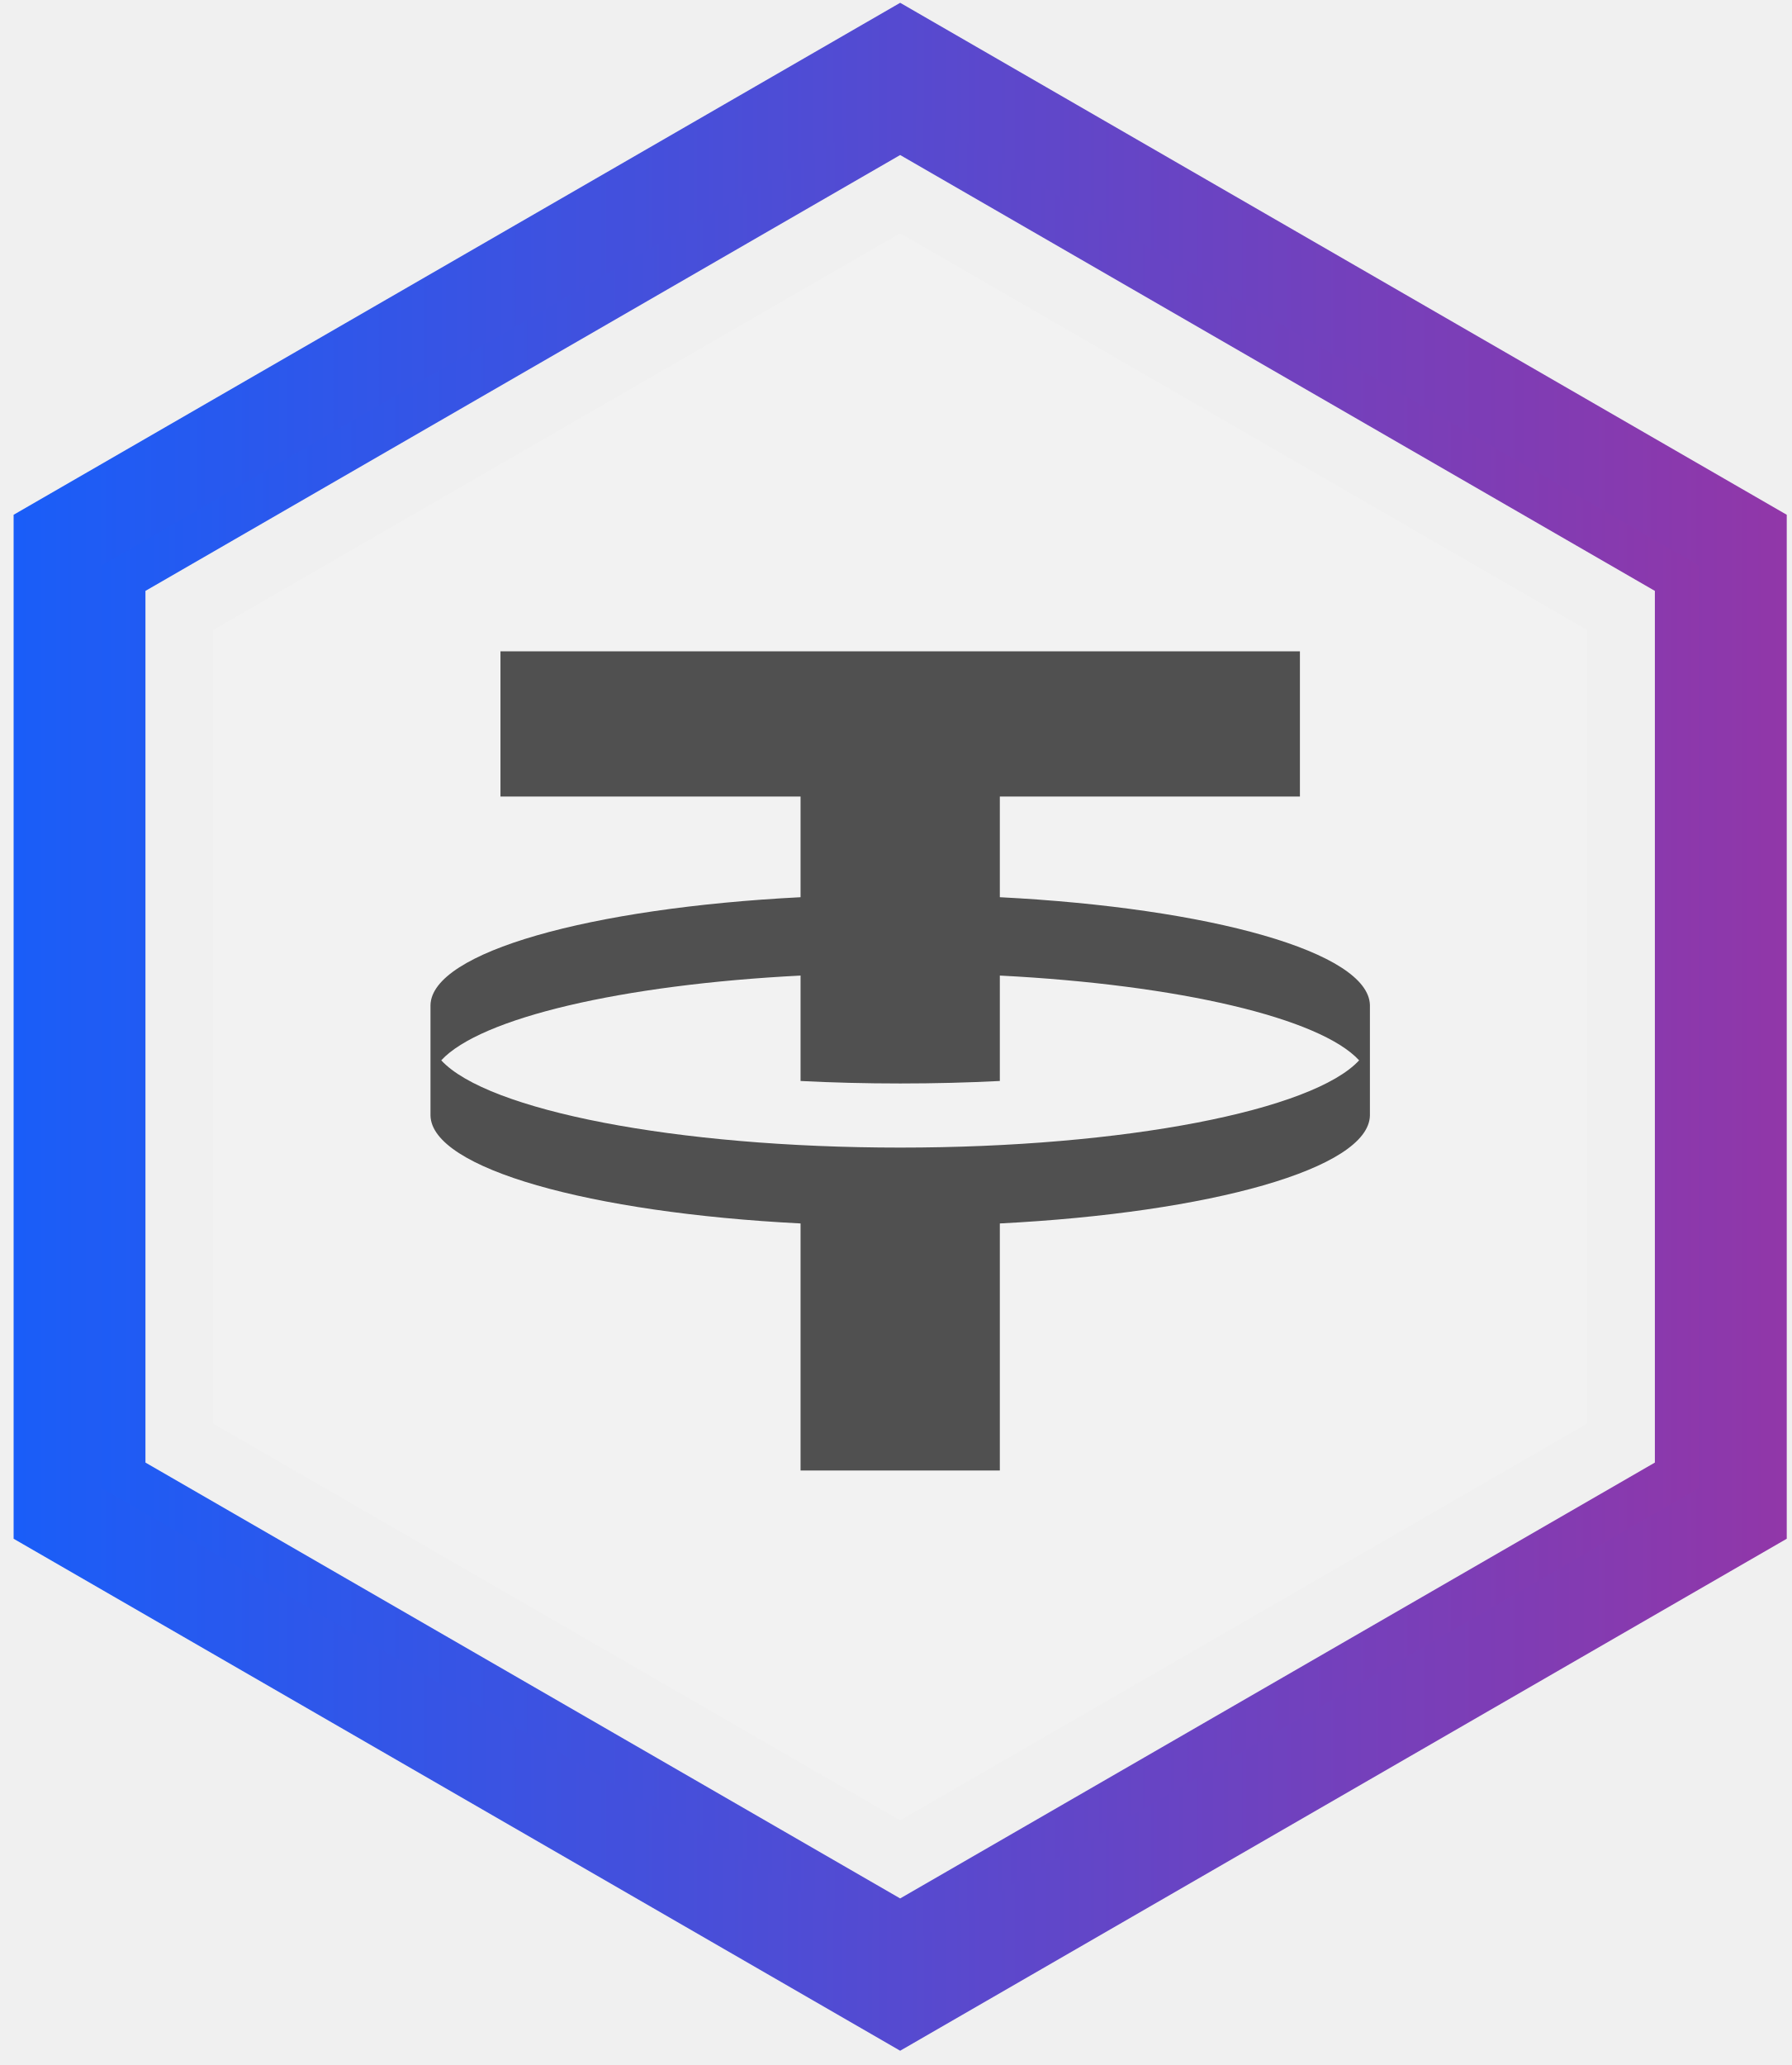
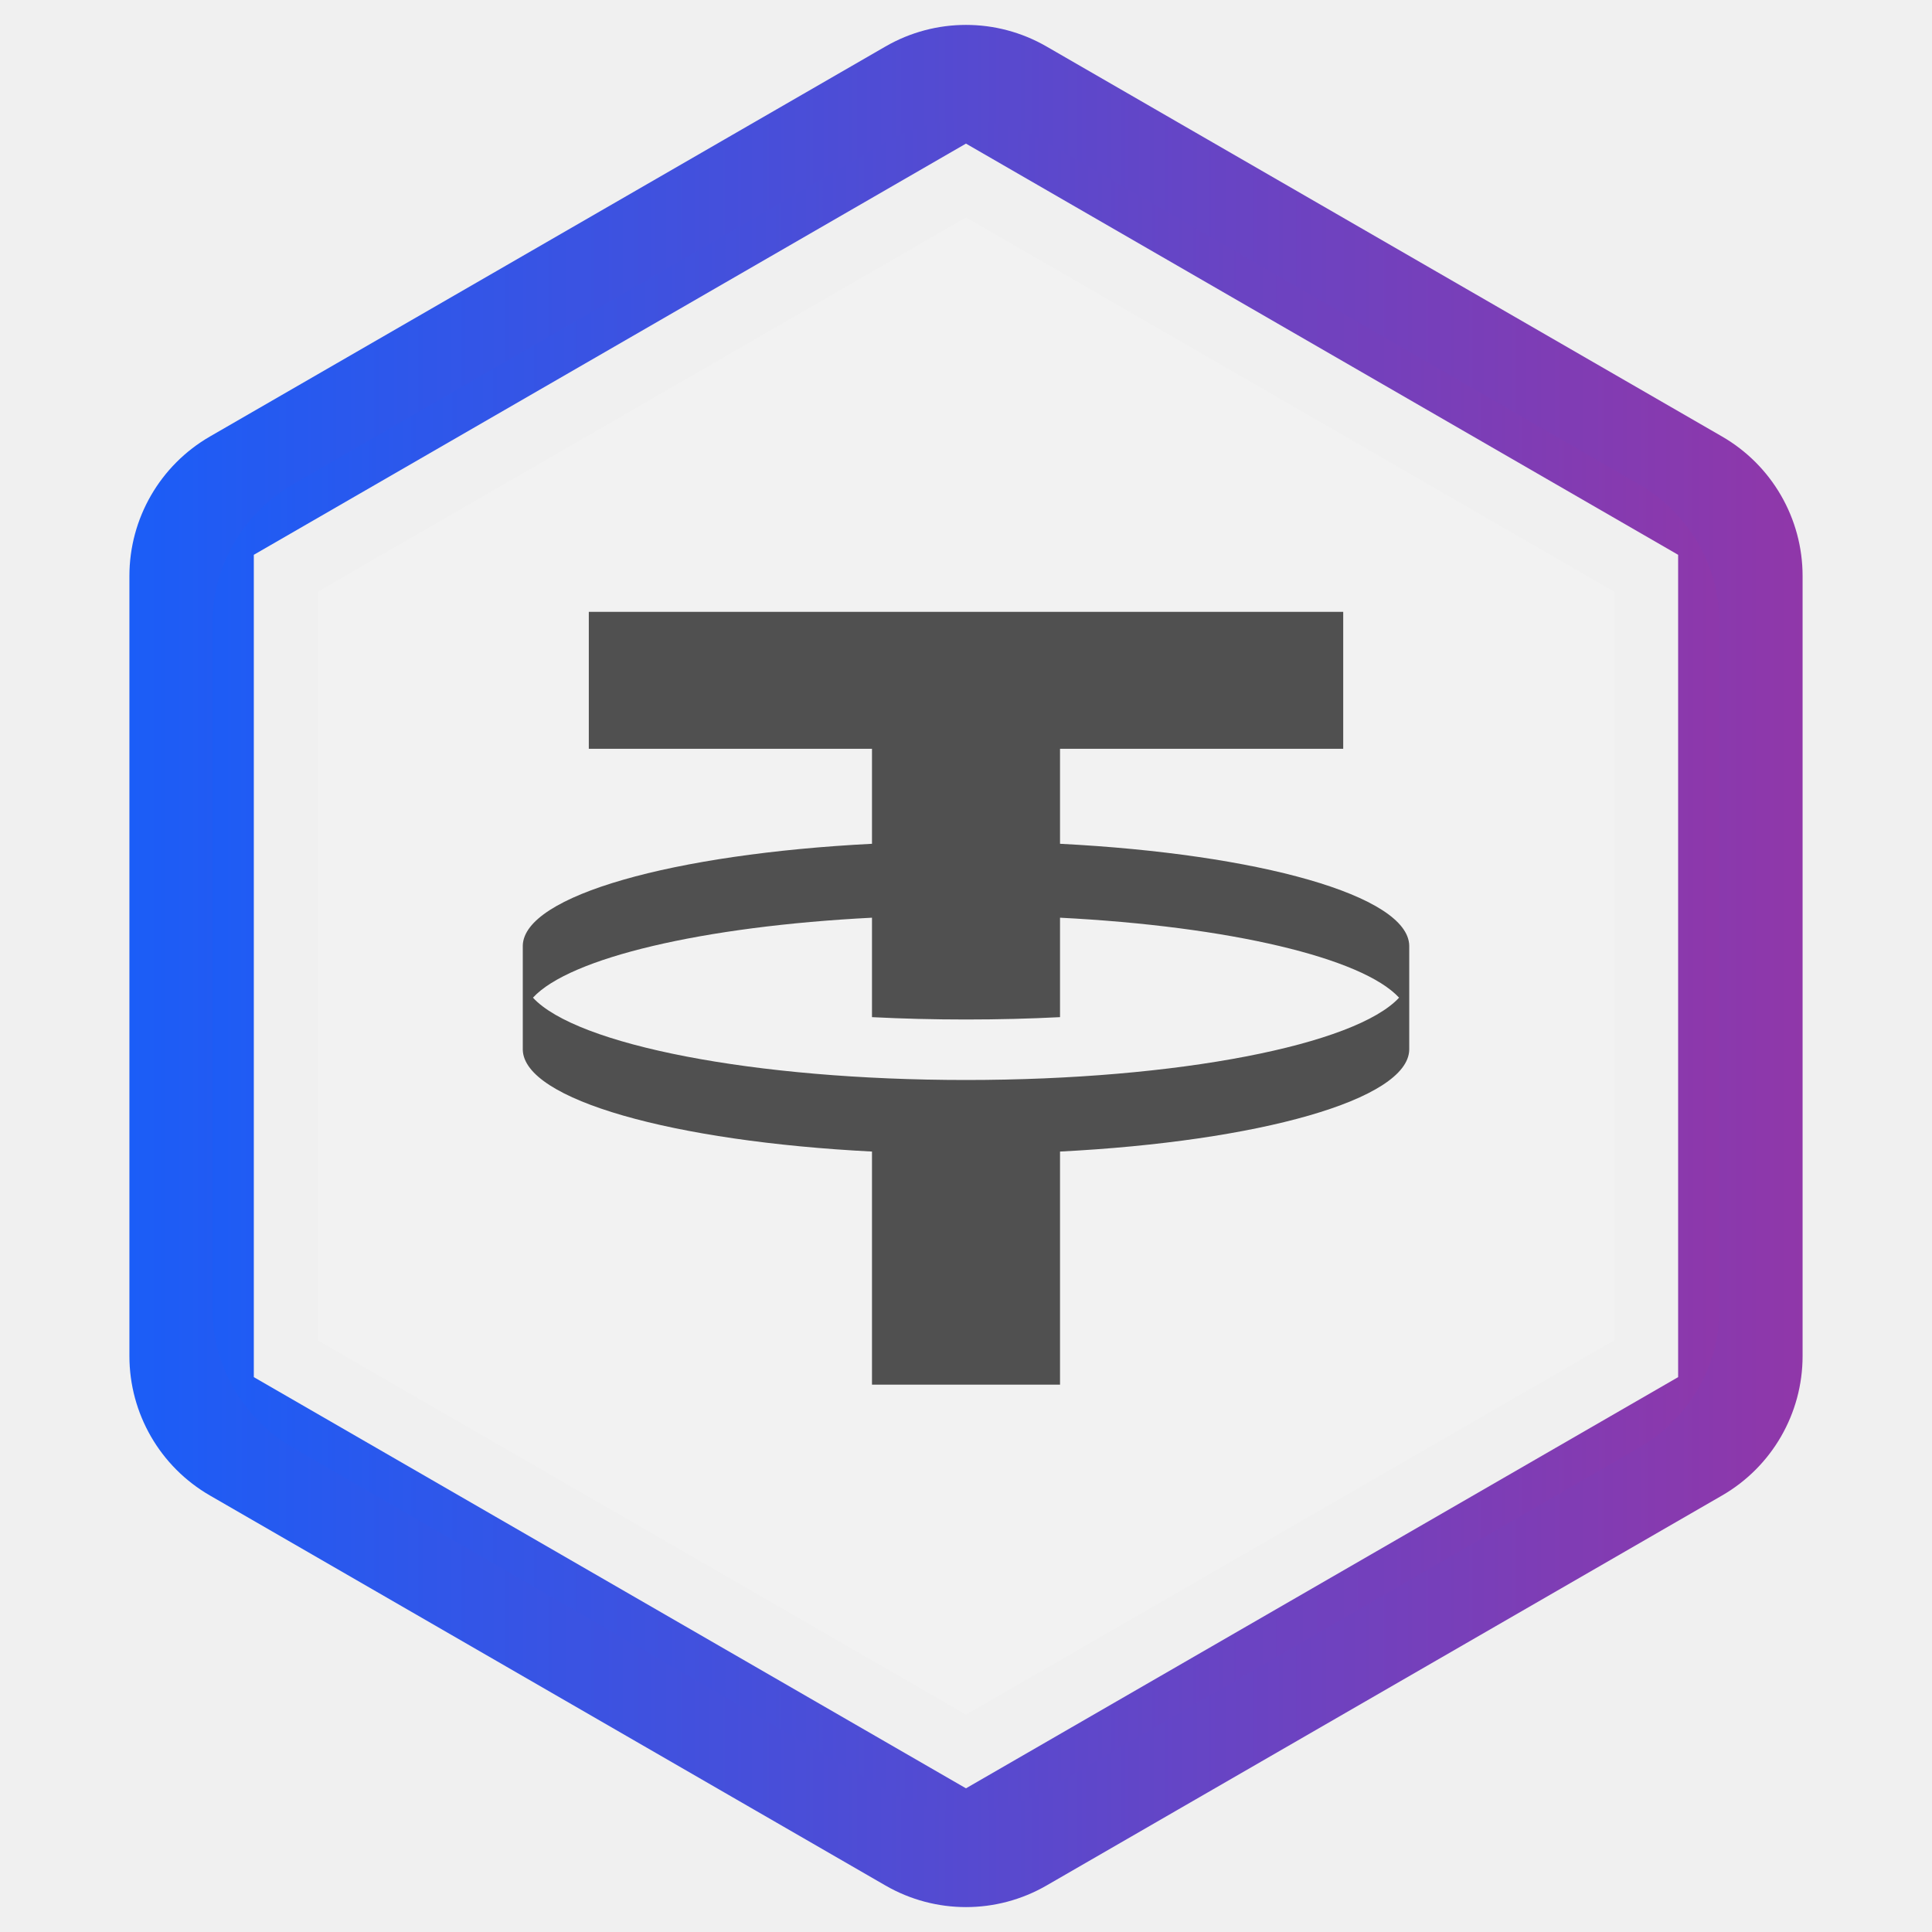
- <svg xmlns="http://www.w3.org/2000/svg" xmlns:xlink="http://www.w3.org/1999/xlink" width="105px" height="121px" viewBox="0 0 105 121" version="1.1">
+ <svg xmlns="http://www.w3.org/2000/svg" xmlns:xlink="http://www.w3.org/1999/xlink" width="120px" height="120px" viewBox="0 0 120 120" version="1.1">
  <defs>
    <linearGradient x1="-37.5%" y1="50%" x2="112.5%" y2="50%" id="linearGradient-1">
      <stop stop-color="#0F61FF" offset="0%" />
      <stop stop-color="#0F61FF" offset="18.466%" />
      <stop stop-color="#9F329F" offset="100%" />
    </linearGradient>
    <linearGradient x1="-37.5%" y1="50%" x2="112.5%" y2="50%" id="linearGradient-2">
      <stop stop-color="#0F61FF" offset="0%" />
      <stop stop-color="#0F61FF" offset="18.466%" />
      <stop stop-color="#9F329F" offset="100%" />
    </linearGradient>
-     <polygon id="path-3" points="40.265 0 80.53 23.247 80.53 69.741 40.265 92.988 0 69.741 0 23.247" />
+     <polygon id="path-3" points="60.001 13.508 100.266 36.755 100.266 83.249 60.001 106.496 19.736 83.249 19.736 36.755" />
  </defs>
-   <g id="ꜰTokens" stroke="none" stroke-width="1" fill="none" fill-rule="evenodd">
-     <g id="ꜰUSDt-(Tether)" transform="translate(0.797678, 0.163865)">
-       <path d="M101.347,31.487 L51.961,2.974 L2.576,31.487 L2.576,88.513 L51.961,117.026 L101.347,88.513 L101.347,31.487 Z M51.96,8.92 L96.193,34.46 L96.193,85.536 L51.96,111.076 L7.727,85.536 L7.727,34.46 L51.96,8.92 Z" id="Path" fill="url(#linearGradient-1)" fill-rule="nonzero" />
-       <path d="M103.923,30 L51.961,0 L0,30 L0,90 L51.961,120 L103.923,90 L103.923,30 Z M51.961,5.949 L98.771,32.974 L98.771,87.026 L51.961,114.051 L5.152,87.026 L5.152,32.974 L51.961,5.949 Z" id="Path" fill="url(#linearGradient-2)" fill-rule="nonzero" />
-       <g id="Clipped" transform="translate(11.69708, 13.50784)">
-         <mask id="mask-4" fill="white">
-           <use xlink:href="#path-3" />
-         </mask>
-         <g id="Path" />
-         <g id="Group" mask="url(#mask-4)" fill="#F2F2F2" fill-rule="nonzero">
-           <g transform="translate(-8.675983, -2.447105)" id="Path">
-             <path d="M48.941,97.882 C75.971,97.882 97.882,75.97 97.882,48.941 C97.882,21.912 75.971,0 48.941,0 C21.912,0 0,21.912 0,48.941 C0,75.97 21.912,97.882 48.941,97.882 Z" />
-           </g>
-         </g>
-       </g>
-       <path d="M75.39,38.002 L75.39,46.51 L57.802,46.51 L57.802,52.409 C70.155,53.04 79.423,55.629 79.492,58.732 L79.492,65.202 C79.422,68.305 70.155,70.894 57.802,71.525 L57.802,86.002 L46.123,86.002 L46.123,71.525 C33.77,70.894 24.501,68.305 24.433,65.202 L24.433,58.732 C24.502,55.629 33.77,53.04 46.123,52.409 L46.123,46.51 L28.534,46.51 L28.534,38.002 L75.39,38.002 Z M51.962,67.08 C65.145,67.08 76.164,64.891 78.86,61.967 C76.574,59.488 68.302,57.536 57.802,57 L57.802,63.177 C55.92,63.273 53.966,63.323 51.962,63.323 C49.958,63.323 48.005,63.273 46.123,63.177 L46.123,57 C35.622,57.536 27.351,59.488 25.064,61.967 C27.761,64.891 38.779,67.08 51.962,67.08 Z" id="Shape" fill="#505050" />
-     </g>
+   <g id="ꜰUSDt" stroke="none" fill="none">
+     <path d="M109.386,31.487 L60,2.974 L10.614,31.487 L10.614,88.513 L60,117.026 L109.386,88.513 L109.386,31.487 Z M59.998,8.92 L104.232,34.46 L104.232,85.536 L59.998,111.076 L15.765,85.536 L15.765,34.46 L59.998,8.92 Z" id="Path" fill="url(#linearGradient-1)" fill-rule="nonzero" />
+     <path d="M106.962,27.113 L65,2.887 C61.906,1.1 58.094,1.1 55,2.887 L13.038,27.113 C9.944,28.9 8.038,32.201 8.038,35.773 L8.038,84.227 C8.038,87.799 9.944,91.101 13.038,92.887 L55,117.113 C58.094,118.9 61.906,118.9 65,117.113 L106.962,92.887 C110.056,91.101 111.962,87.799 111.962,84.227 L111.962,35.774 C111.962,32.201 110.056,28.9 106.962,27.113 Z M65,8.835 L101.81,30.088 C104.904,31.874 106.81,35.175 106.81,38.748 L106.81,81.252 C106.81,84.825 104.904,88.126 101.81,89.913 L65,111.165 C61.906,112.951 58.094,112.951 55,111.165 L18.19,89.913 C15.096,88.126 13.19,84.825 13.19,81.252 L13.19,38.748 C13.19,35.175 15.096,31.874 18.19,30.088 L55,8.835 C58.094,7.049 61.906,7.049 65,8.835 Z" id="Path" fill="url(#linearGradient-2)" fill-rule="nonzero" />
+     <mask id="mask-4" fill="white">
+       <use xlink:href="#path-3" />
+     </mask>
+     <g id="Path" />
+     <path d="M60.001,108.943 C87.03,108.943 108.942,87.031 108.942,60.002 C108.942,32.972 87.03,11.061 60.001,11.061 C32.971,11.061 11.06,32.972 11.06,60.002 C11.06,87.031 32.971,108.943 60.001,108.943 Z" id="Path" fill="#F2F2F2" fill-rule="nonzero" mask="url(#mask-4)" />
+     <path d="M83.429,38.002 L83.429,46.51 L65.84,46.51 L65.84,52.409 C78.193,53.04 87.461,55.629 87.53,58.732 L87.53,65.202 C87.461,68.305 78.193,70.894 65.84,71.525 L65.84,86.002 L54.161,86.002 L54.161,71.525 C41.808,70.894 32.54,68.305 32.471,65.202 L32.471,58.732 C32.54,55.629 41.808,53.04 54.161,52.409 L54.161,46.51 L36.572,46.51 L36.572,38.002 L83.429,38.002 Z M60.001,67.08 C73.184,67.08 84.202,64.891 86.899,61.967 C84.612,59.488 76.341,57.536 65.84,57 L65.84,63.177 C63.958,63.273 62.004,63.323 60.001,63.323 C57.997,63.323 56.043,63.273 54.161,63.177 L54.161,57 C43.66,57.536 35.389,59.488 33.102,61.967 C35.799,64.891 46.818,67.08 60.001,67.08 Z" id="Shape" fill="#505050" fill-rule="evenodd" mask="url(#mask-4)" />
  </g>
</svg>
